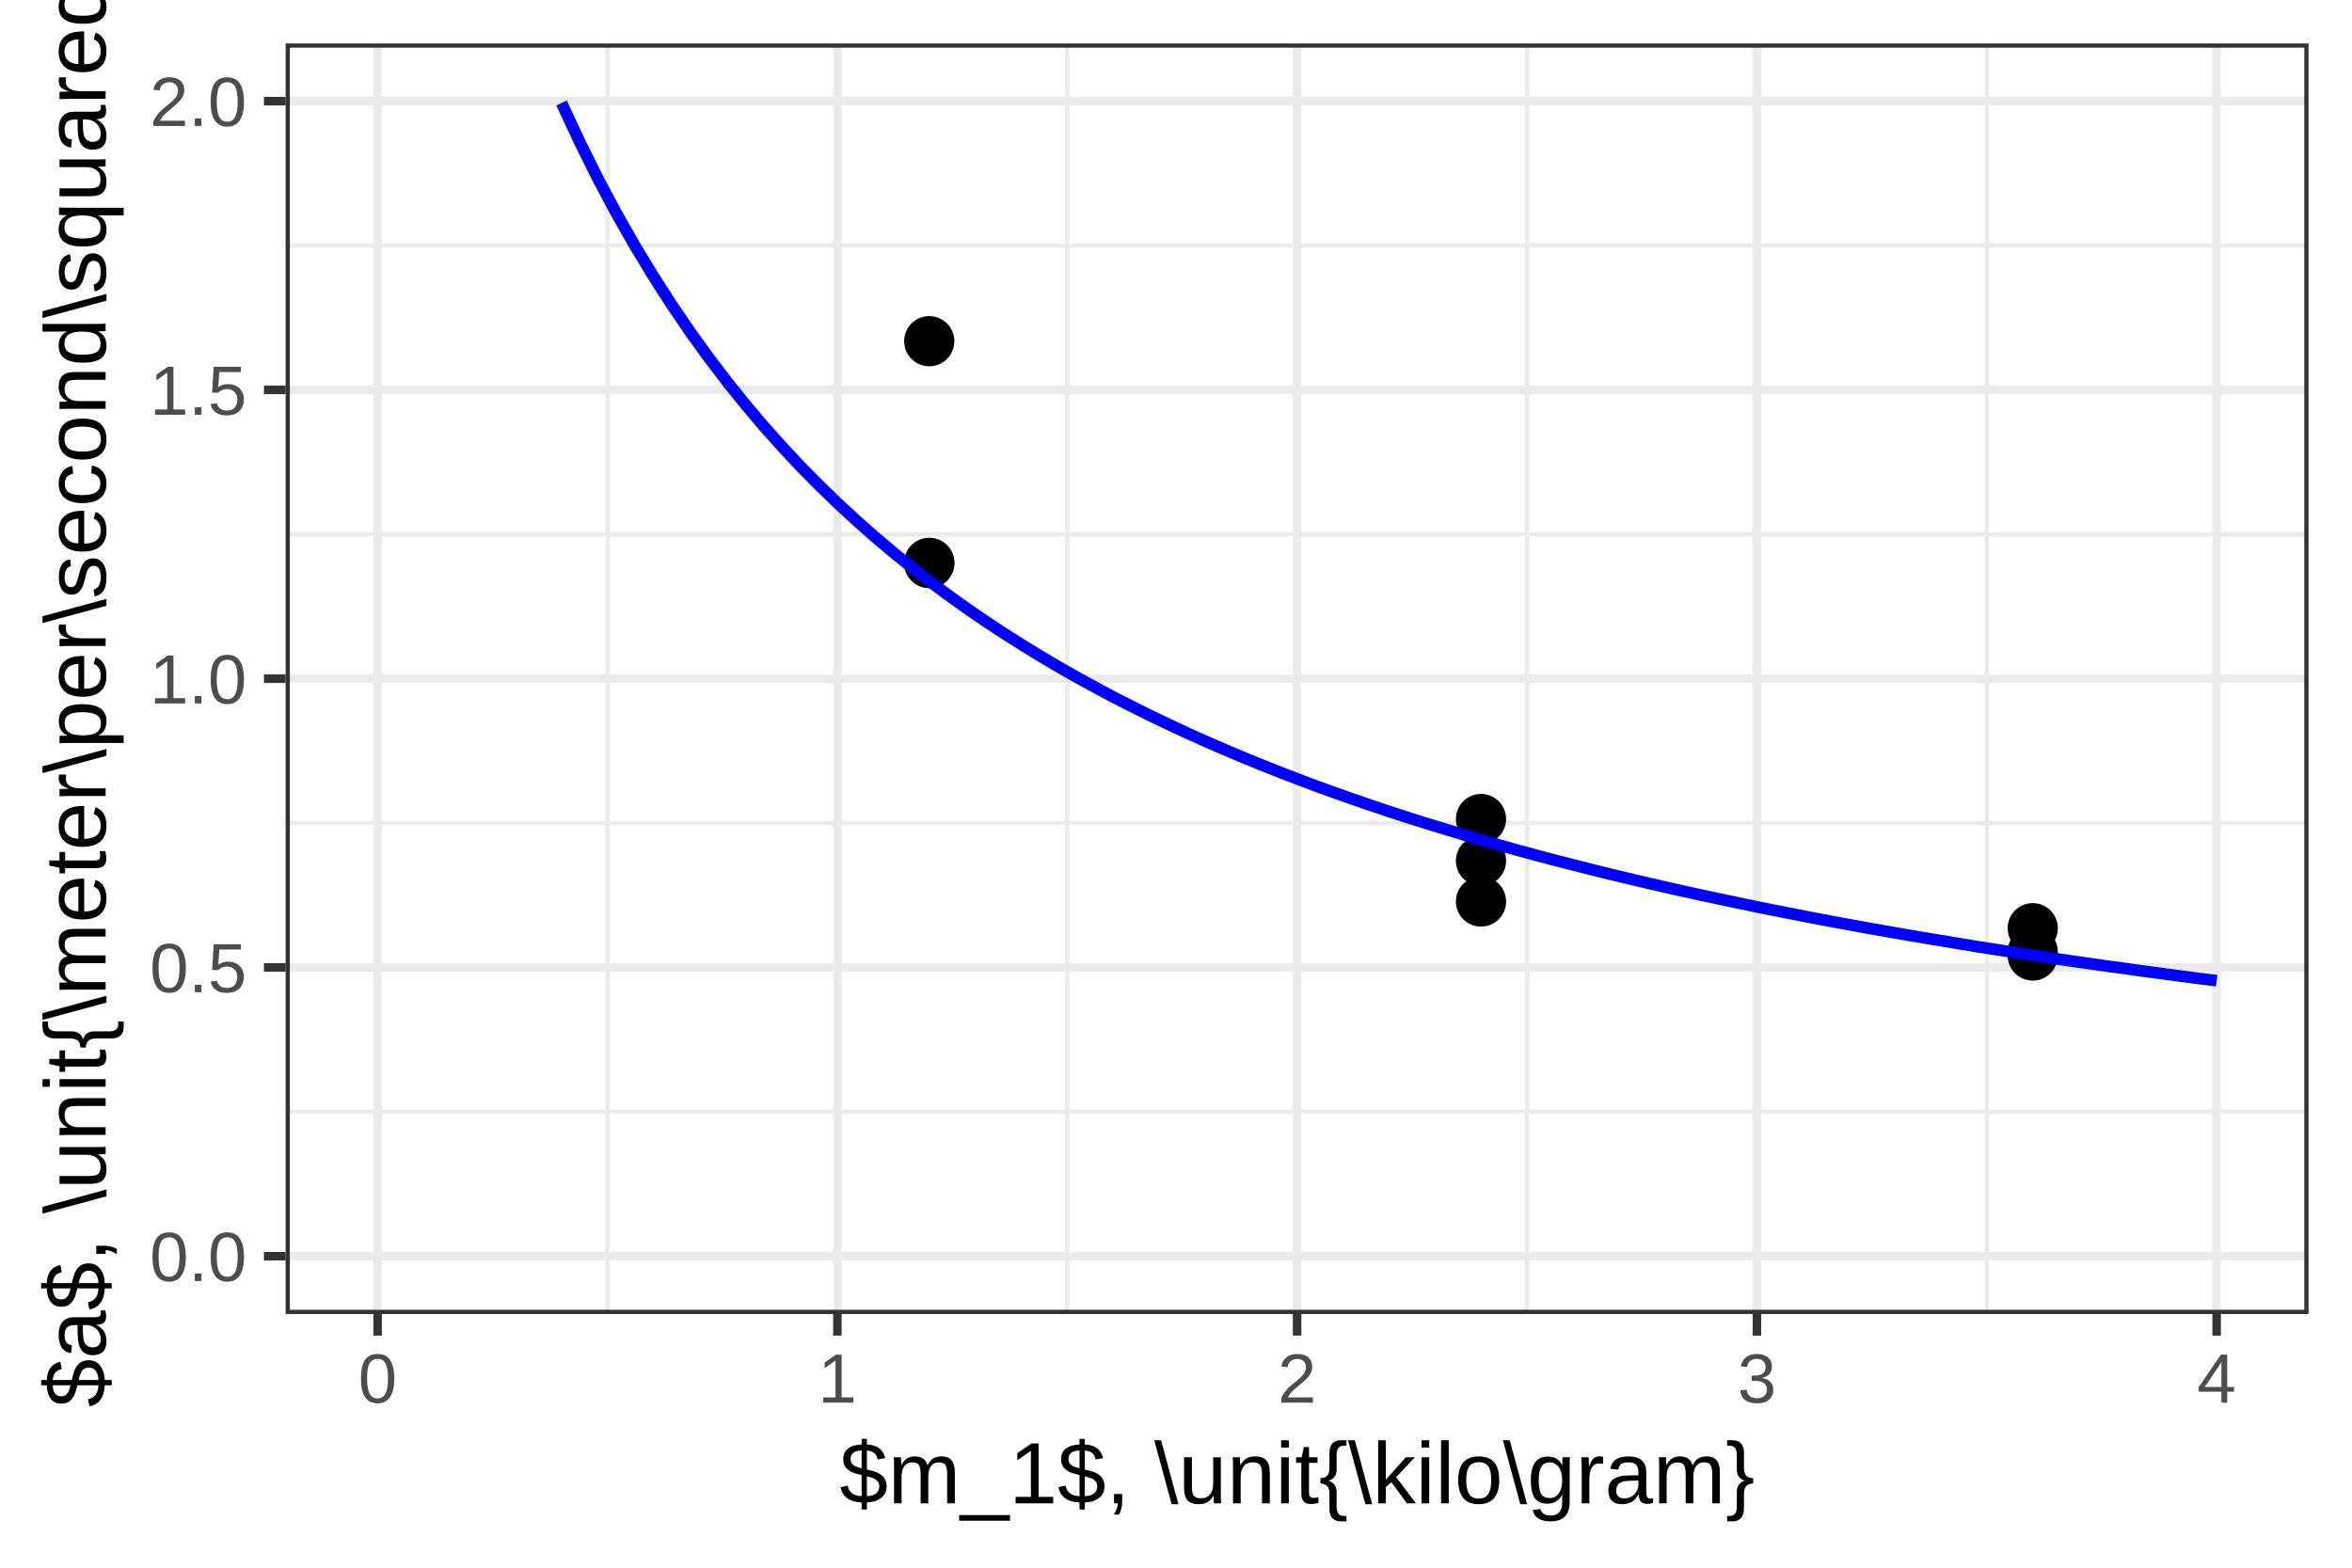
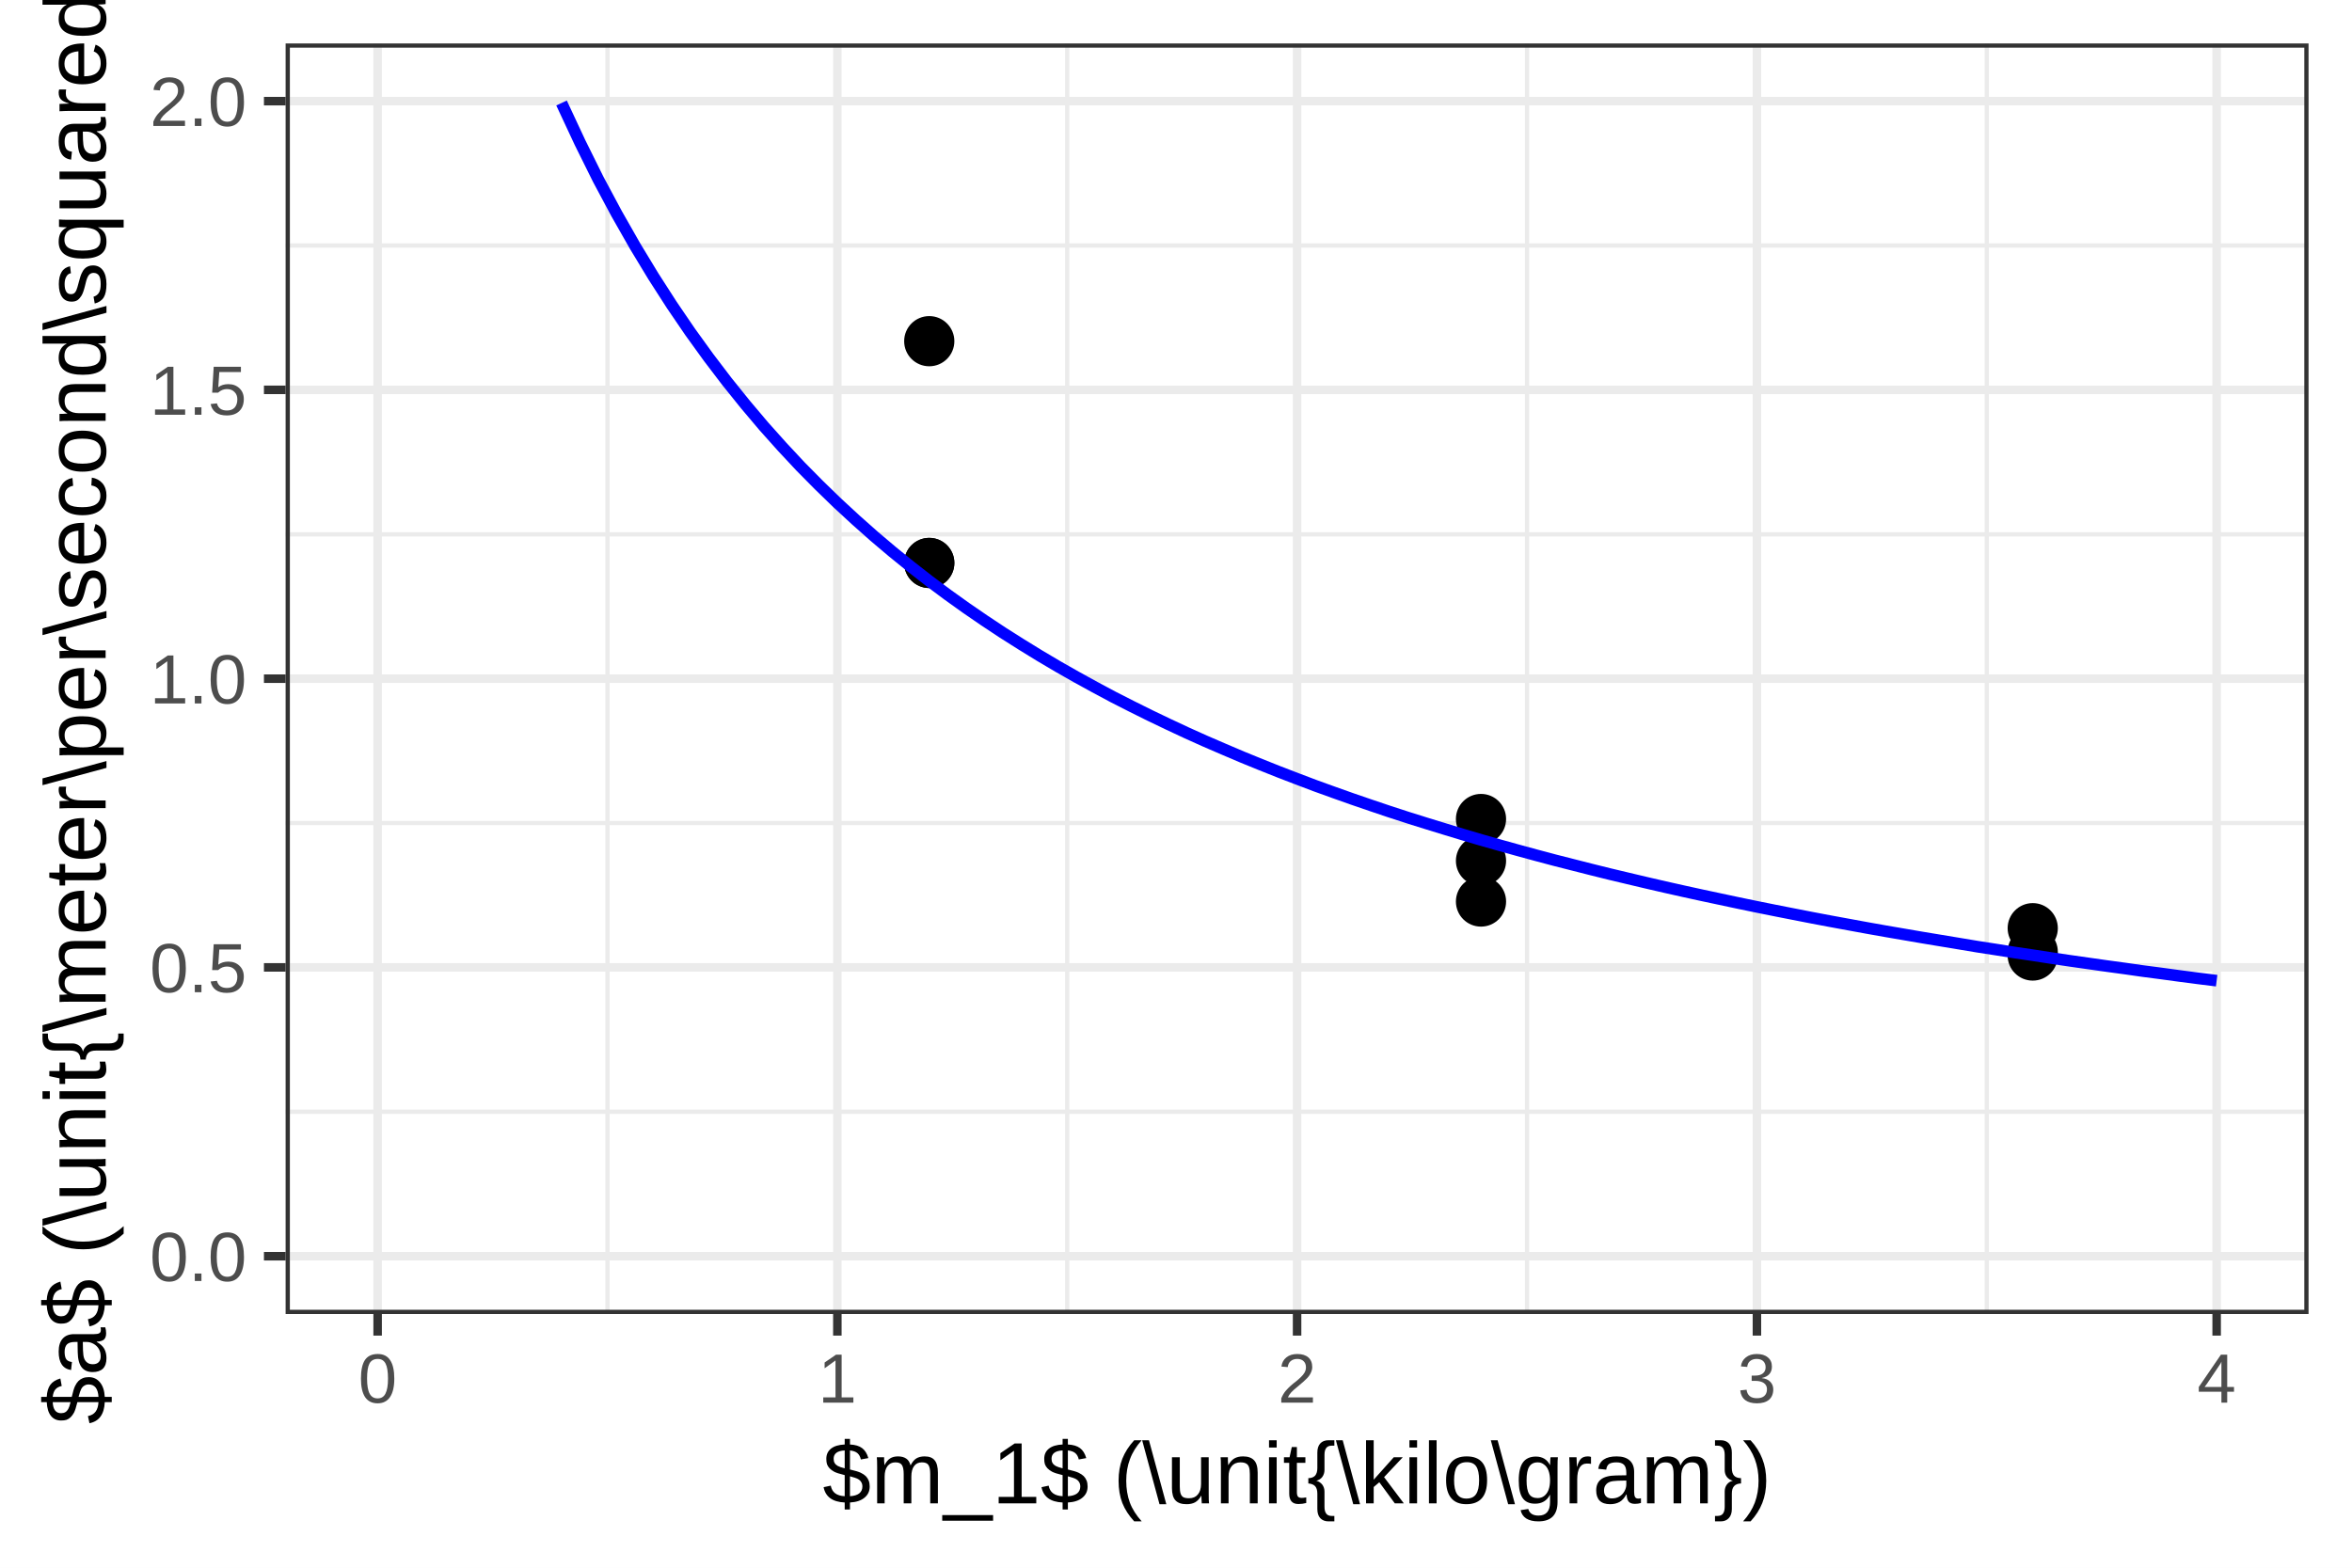
<svg xmlns="http://www.w3.org/2000/svg" class="svglite" width="216.00pt" height="144.00pt" viewBox="0 0 216.00 144.00">
  <defs>
    <style type="text/css">
    .svglite line, .svglite polyline, .svglite polygon, .svglite path, .svglite rect, .svglite circle {
      fill: none;
      stroke: #000000;
      stroke-linecap: round;
      stroke-linejoin: round;
      stroke-miterlimit: 10.00;
    }
    .svglite text {
      white-space: pre;
    }
  </style>
  </defs>
  <rect width="100%" height="100%" style="stroke: none; fill: #FFFFFF;" />
  <defs>
    <clipPath id="cpMC4wMHwyMTYuMDB8MC4wMHwxNDQuMDA=">
      <rect x="0.00" y="0.00" width="216.00" height="144.00" />
    </clipPath>
  </defs>
  <g clip-path="url(#cpMC4wMHwyMTYuMDB8MC4wMHwxNDQuMDA=)">
    <rect x="0.00" y="0.00" width="216.00" height="144.00" style="stroke-width: 0.78; stroke: #FFFFFF; fill: #FFFFFF;" />
  </g>
  <defs>
    <clipPath id="cpMjYuMjN8MjEyLjAxfDMuOTl8MTIwLjY5">
      <rect x="26.23" y="3.99" width="185.78" height="116.71" />
    </clipPath>
  </defs>
  <g clip-path="url(#cpMjYuMjN8MjEyLjAxfDMuOTl8MTIwLjY5)">
    <rect x="26.23" y="3.99" width="185.78" height="116.71" style="stroke-width: 0.78; stroke: none; fill: #FFFFFF;" />
    <polyline points="26.23,102.12 212.01,102.12 " style="stroke-width: 0.39; stroke: #EBEBEB; stroke-linecap: butt;" />
    <polyline points="26.23,75.60 212.01,75.60 " style="stroke-width: 0.39; stroke: #EBEBEB; stroke-linecap: butt;" />
    <polyline points="26.23,49.08 212.01,49.08 " style="stroke-width: 0.39; stroke: #EBEBEB; stroke-linecap: butt;" />
    <polyline points="26.23,22.55 212.01,22.55 " style="stroke-width: 0.39; stroke: #EBEBEB; stroke-linecap: butt;" />
    <polyline points="55.79,120.69 55.79,3.99 " style="stroke-width: 0.39; stroke: #EBEBEB; stroke-linecap: butt;" />
    <polyline points="98.01,120.69 98.01,3.99 " style="stroke-width: 0.39; stroke: #EBEBEB; stroke-linecap: butt;" />
    <polyline points="140.24,120.69 140.24,3.99 " style="stroke-width: 0.39; stroke: #EBEBEB; stroke-linecap: butt;" />
    <polyline points="182.46,120.69 182.46,3.99 " style="stroke-width: 0.39; stroke: #EBEBEB; stroke-linecap: butt;" />
    <polyline points="26.23,115.39 212.01,115.39 " style="stroke-width: 0.78; stroke: #EBEBEB; stroke-linecap: butt;" />
    <polyline points="26.23,88.86 212.01,88.86 " style="stroke-width: 0.78; stroke: #EBEBEB; stroke-linecap: butt;" />
    <polyline points="26.23,62.34 212.01,62.34 " style="stroke-width: 0.78; stroke: #EBEBEB; stroke-linecap: butt;" />
    <polyline points="26.23,35.81 212.01,35.81 " style="stroke-width: 0.78; stroke: #EBEBEB; stroke-linecap: butt;" />
    <polyline points="26.23,9.29 212.01,9.29 " style="stroke-width: 0.78; stroke: #EBEBEB; stroke-linecap: butt;" />
    <polyline points="34.68,120.69 34.68,3.99 " style="stroke-width: 0.78; stroke: #EBEBEB; stroke-linecap: butt;" />
    <polyline points="76.90,120.69 76.90,3.99 " style="stroke-width: 0.78; stroke: #EBEBEB; stroke-linecap: butt;" />
    <polyline points="119.12,120.69 119.12,3.99 " style="stroke-width: 0.78; stroke: #EBEBEB; stroke-linecap: butt;" />
    <polyline points="161.35,120.69 161.35,3.99 " style="stroke-width: 0.78; stroke: #EBEBEB; stroke-linecap: butt;" />
    <polyline points="203.57,120.69 203.57,3.99 " style="stroke-width: 0.78; stroke: #EBEBEB; stroke-linecap: butt;" />
    <circle cx="85.34" cy="31.34" r="1.95" style="stroke-width: 0.71; fill: #000000;" />
    <circle cx="85.34" cy="51.71" r="1.95" style="stroke-width: 0.71; fill: #000000;" />
    <circle cx="85.34" cy="51.71" r="1.95" style="stroke-width: 0.71; fill: #000000;" />
    <circle cx="136.01" cy="79.07" r="1.95" style="stroke-width: 0.71; fill: #000000;" />
    <circle cx="136.01" cy="75.23" r="1.95" style="stroke-width: 0.71; fill: #000000;" />
    <circle cx="136.01" cy="82.81" r="1.95" style="stroke-width: 0.71; fill: #000000;" />
    <circle cx="186.68" cy="87.77" r="1.95" style="stroke-width: 0.71; fill: #000000;" />
    <circle cx="186.68" cy="85.26" r="1.95" style="stroke-width: 0.71; fill: #000000;" />
    <circle cx="186.68" cy="87.43" r="1.95" style="stroke-width: 0.71; fill: #000000;" />
    <polyline points="51.57,9.46 53.26,13.08 54.94,16.47 56.63,19.63 58.32,22.60 60.01,25.39 61.70,28.02 63.39,30.50 65.08,32.84 66.77,35.06 68.46,37.16 70.14,39.15 71.83,41.04 73.52,42.85 75.21,44.56 76.90,46.20 78.59,47.76 80.28,49.26 81.97,50.69 83.66,52.06 85.34,53.37 87.03,54.63 88.72,55.84 90.41,57.00 92.10,58.12 93.79,59.19 95.48,60.23 97.17,61.23 98.86,62.19 100.55,63.12 102.23,64.02 103.92,64.88 105.61,65.72 107.30,66.53 108.99,67.32 110.68,68.08 112.37,68.81 114.06,69.53 115.75,70.22 117.43,70.89 119.12,71.54 120.81,72.18 122.50,72.79 124.19,73.39 125.88,73.97 127.57,74.54 129.26,75.09 130.95,75.62 132.64,76.14 134.32,76.65 136.01,77.15 137.70,77.63 139.39,78.10 141.08,78.56 142.77,79.01 144.46,79.44 146.15,79.87 147.84,80.29 149.52,80.69 151.21,81.09 152.90,81.48 154.59,81.86 156.28,82.23 157.97,82.59 159.66,82.95 161.35,83.30 163.04,83.64 164.72,83.97 166.41,84.30 168.10,84.62 169.79,84.93 171.48,85.24 173.17,85.54 174.86,85.83 176.55,86.12 178.24,86.40 179.93,86.68 181.61,86.96 183.30,87.22 184.99,87.49 186.68,87.74 188.37,88.00 190.06,88.25 191.75,88.49 193.44,88.73 195.13,88.96 196.81,89.20 198.50,89.42 200.19,89.65 201.88,89.87 203.57,90.08 " style="stroke-width: 1.07; stroke: #0000FF; stroke-linecap: butt;" />
    <rect x="26.23" y="3.99" width="185.78" height="116.71" style="stroke-width: 0.78; stroke: #333333;" />
  </g>
  <g clip-path="url(#cpMC4wMHwyMTYuMDB8MC4wMHwxNDQuMDA=)">
    <text x="22.65" y="117.67" text-anchor="end" style="font-size: 6.40px;fill: #4D4D4D; font-family: &quot;Arial&quot;;" textLength="9.03px" lengthAdjust="spacingAndGlyphs">0.0</text>
    <text x="22.65" y="91.14" text-anchor="end" style="font-size: 6.40px;fill: #4D4D4D; font-family: &quot;Arial&quot;;" textLength="9.03px" lengthAdjust="spacingAndGlyphs">0.5</text>
    <text x="22.65" y="64.62" text-anchor="end" style="font-size: 6.40px;fill: #4D4D4D; font-family: &quot;Arial&quot;;" textLength="9.03px" lengthAdjust="spacingAndGlyphs">1.0</text>
    <text x="22.65" y="38.10" text-anchor="end" style="font-size: 6.40px;fill: #4D4D4D; font-family: &quot;Arial&quot;;" textLength="9.03px" lengthAdjust="spacingAndGlyphs">1.5</text>
    <text x="22.65" y="11.57" text-anchor="end" style="font-size: 6.40px;fill: #4D4D4D; font-family: &quot;Arial&quot;;" textLength="9.03px" lengthAdjust="spacingAndGlyphs">2.0</text>
    <polyline points="24.24,115.39 26.23,115.39 " style="stroke-width: 0.78; stroke: #333333; stroke-linecap: butt;" />
    <polyline points="24.24,88.86 26.23,88.86 " style="stroke-width: 0.78; stroke: #333333; stroke-linecap: butt;" />
    <polyline points="24.24,62.34 26.23,62.34 " style="stroke-width: 0.78; stroke: #333333; stroke-linecap: butt;" />
    <polyline points="24.24,35.81 26.23,35.81 " style="stroke-width: 0.78; stroke: #333333; stroke-linecap: butt;" />
    <polyline points="24.24,9.29 26.23,9.29 " style="stroke-width: 0.78; stroke: #333333; stroke-linecap: butt;" />
    <polyline points="34.68,122.68 34.68,120.69 " style="stroke-width: 0.78; stroke: #333333; stroke-linecap: butt;" />
    <polyline points="76.90,122.68 76.90,120.69 " style="stroke-width: 0.78; stroke: #333333; stroke-linecap: butt;" />
    <polyline points="119.12,122.68 119.12,120.69 " style="stroke-width: 0.78; stroke: #333333; stroke-linecap: butt;" />
    <polyline points="161.35,122.68 161.35,120.69 " style="stroke-width: 0.78; stroke: #333333; stroke-linecap: butt;" />
    <polyline points="203.57,122.68 203.57,120.69 " style="stroke-width: 0.78; stroke: #333333; stroke-linecap: butt;" />
    <text x="34.68" y="128.84" text-anchor="middle" style="font-size: 6.40px;fill: #4D4D4D; font-family: &quot;Arial&quot;;" textLength="3.66px" lengthAdjust="spacingAndGlyphs">0</text>
    <text x="76.90" y="128.84" text-anchor="middle" style="font-size: 6.40px;fill: #4D4D4D; font-family: &quot;Arial&quot;;" textLength="3.66px" lengthAdjust="spacingAndGlyphs">1</text>
    <text x="119.12" y="128.84" text-anchor="middle" style="font-size: 6.40px;fill: #4D4D4D; font-family: &quot;Arial&quot;;" textLength="3.66px" lengthAdjust="spacingAndGlyphs">2</text>
    <text x="161.35" y="128.84" text-anchor="middle" style="font-size: 6.40px;fill: #4D4D4D; font-family: &quot;Arial&quot;;" textLength="3.66px" lengthAdjust="spacingAndGlyphs">3</text>
    <text x="203.57" y="128.84" text-anchor="middle" style="font-size: 6.40px;fill: #4D4D4D; font-family: &quot;Arial&quot;;" textLength="3.66px" lengthAdjust="spacingAndGlyphs">4</text>
-     <text x="119.12" y="138.09" text-anchor="middle" style="font-size: 8.00px; font-family: &quot;Arial&quot;;" textLength="92.27px" lengthAdjust="spacingAndGlyphs">$m_1$, \unit{\kilo\gram}</text>
-     <text transform="translate(9.70,62.34) rotate(-90)" text-anchor="middle" style="font-size: 8.00px; font-family: &quot;Arial&quot;;" textLength="146.90px" lengthAdjust="spacingAndGlyphs">$a$, \unit{\meter\per\second\squared}</text>
+     <text x="119.12" y="138.09" text-anchor="middle" style="font-size: 8.00px; font-family: &quot;Arial&quot;;" textLength="94.92px" lengthAdjust="spacingAndGlyphs">$m_1$ (\unit{\kilo\gram})</text>
+     <text transform="translate(9.70,62.34) rotate(-90)" text-anchor="middle" style="font-size: 8.00px; font-family: &quot;Arial&quot;;" textLength="149.55px" lengthAdjust="spacingAndGlyphs">$a$ (\unit{\meter\per\second\squared})</text>
  </g>
</svg>
